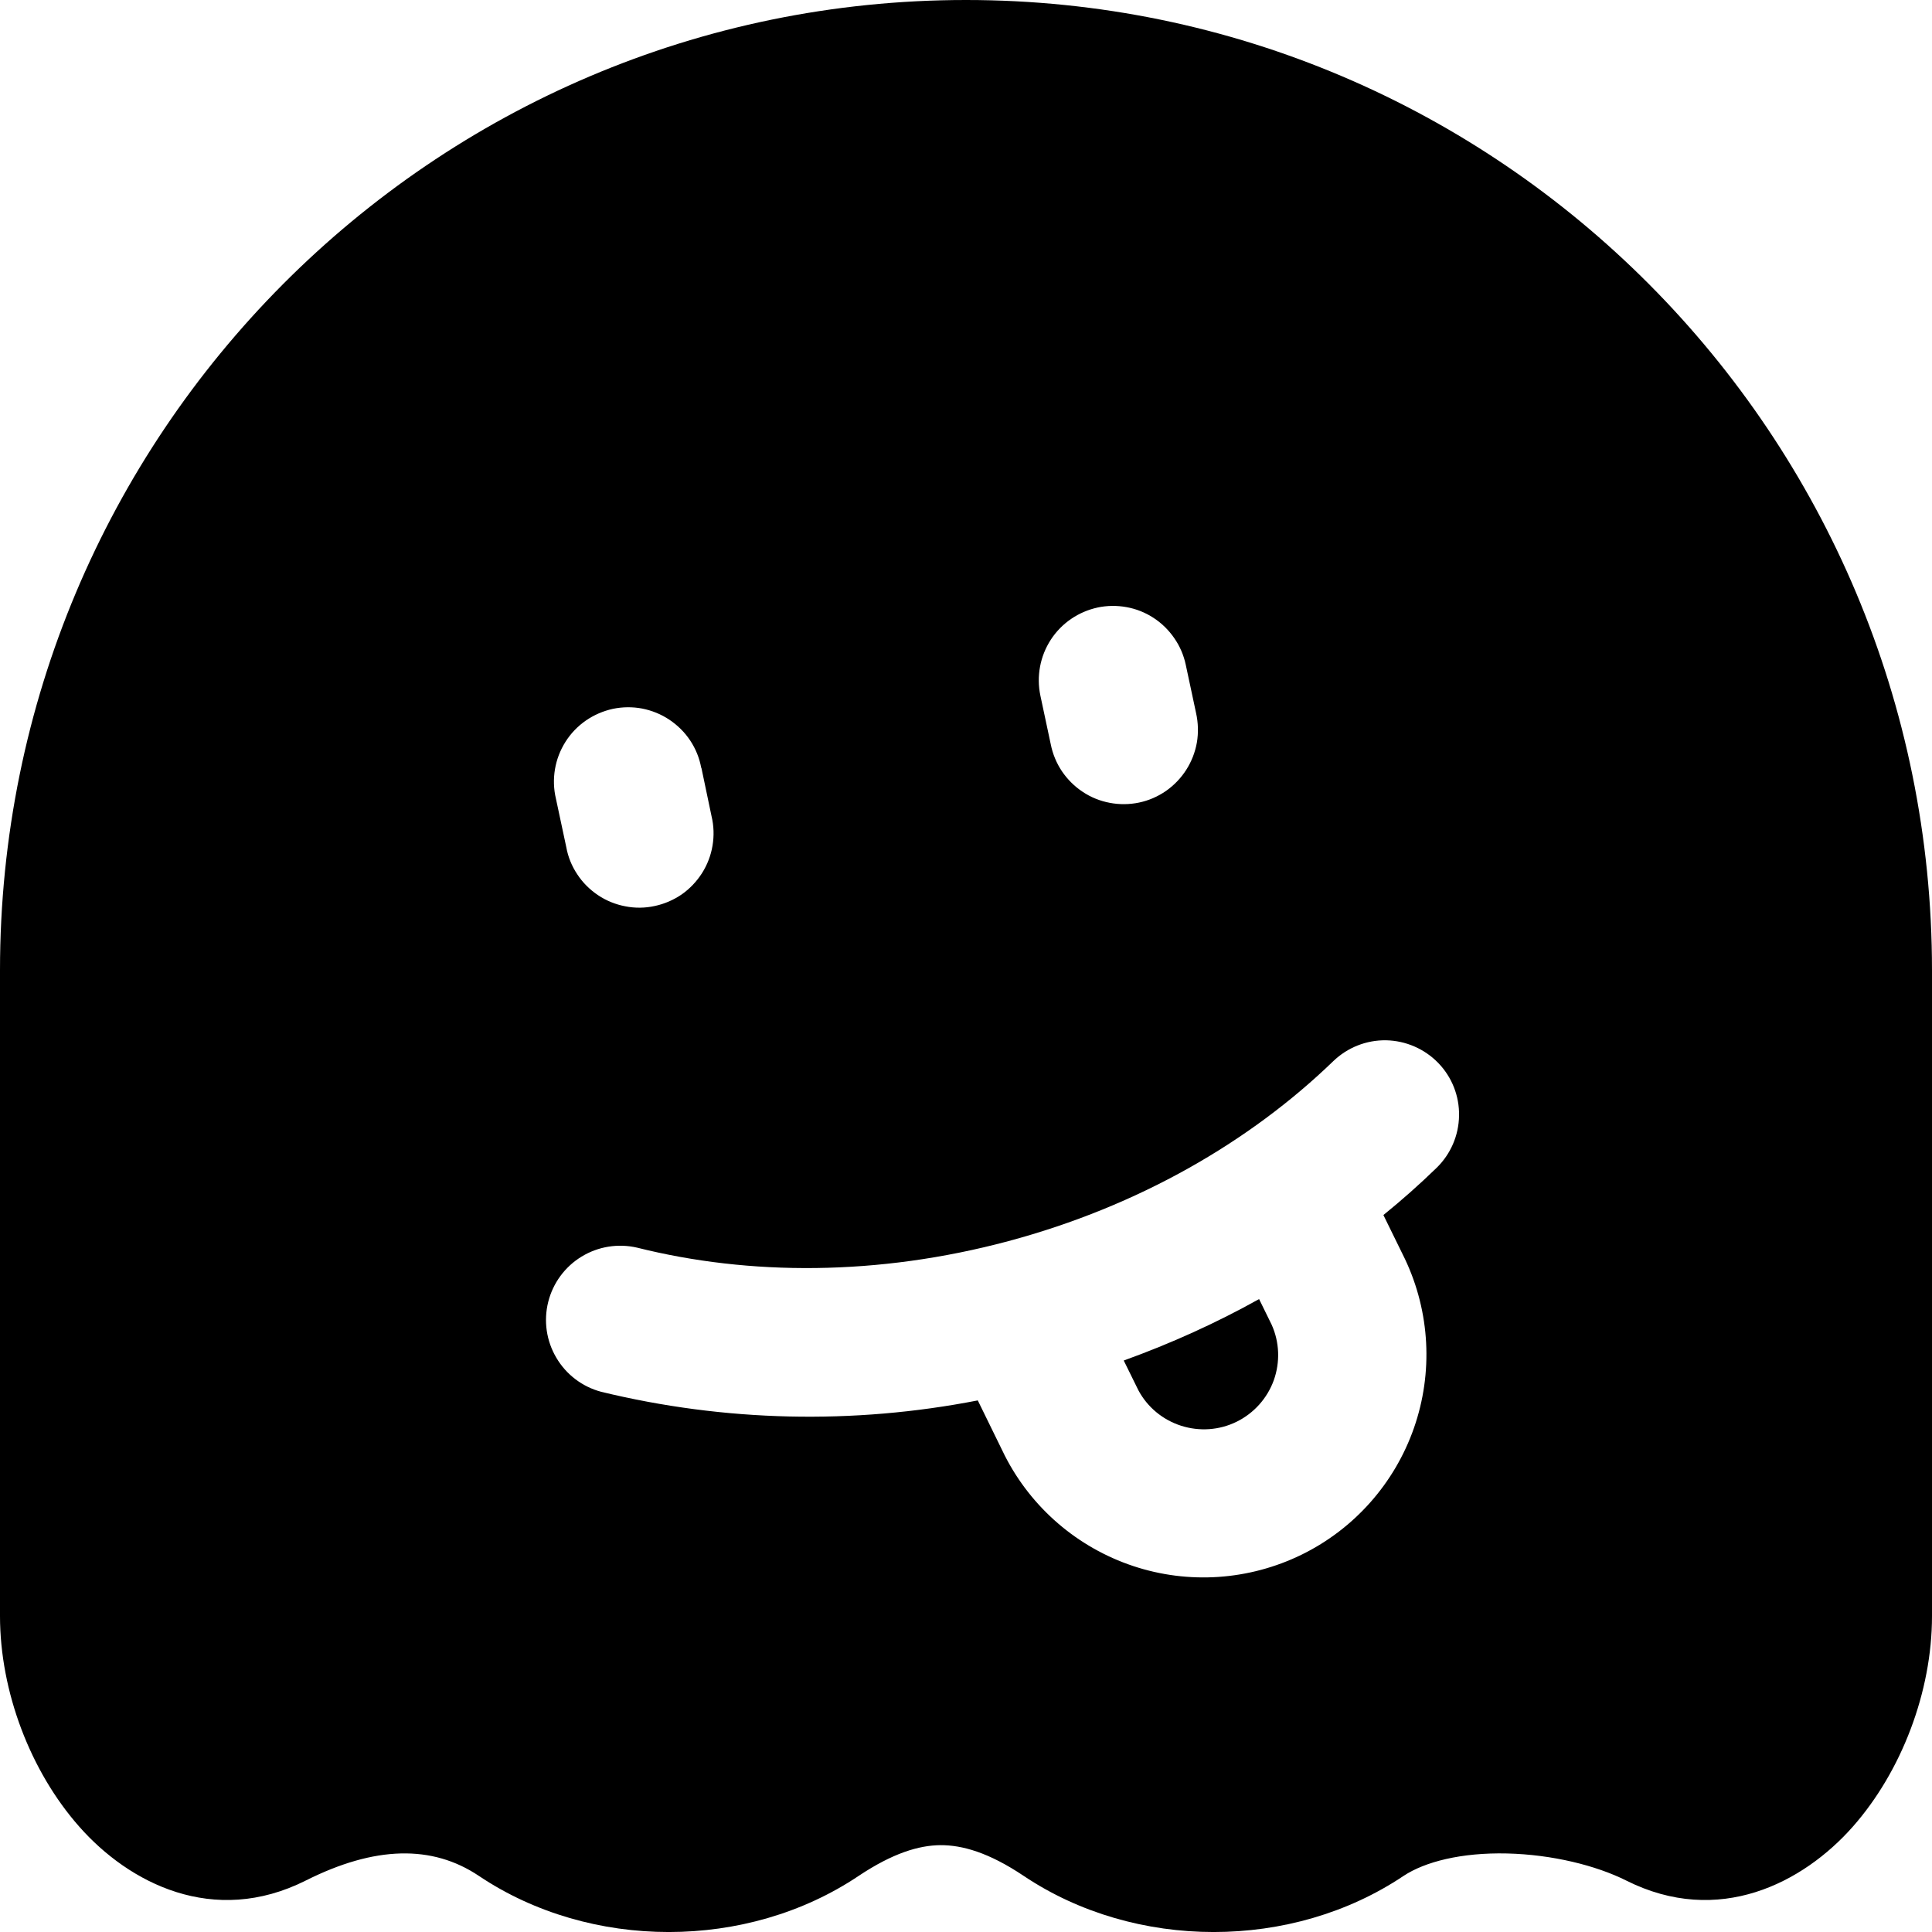
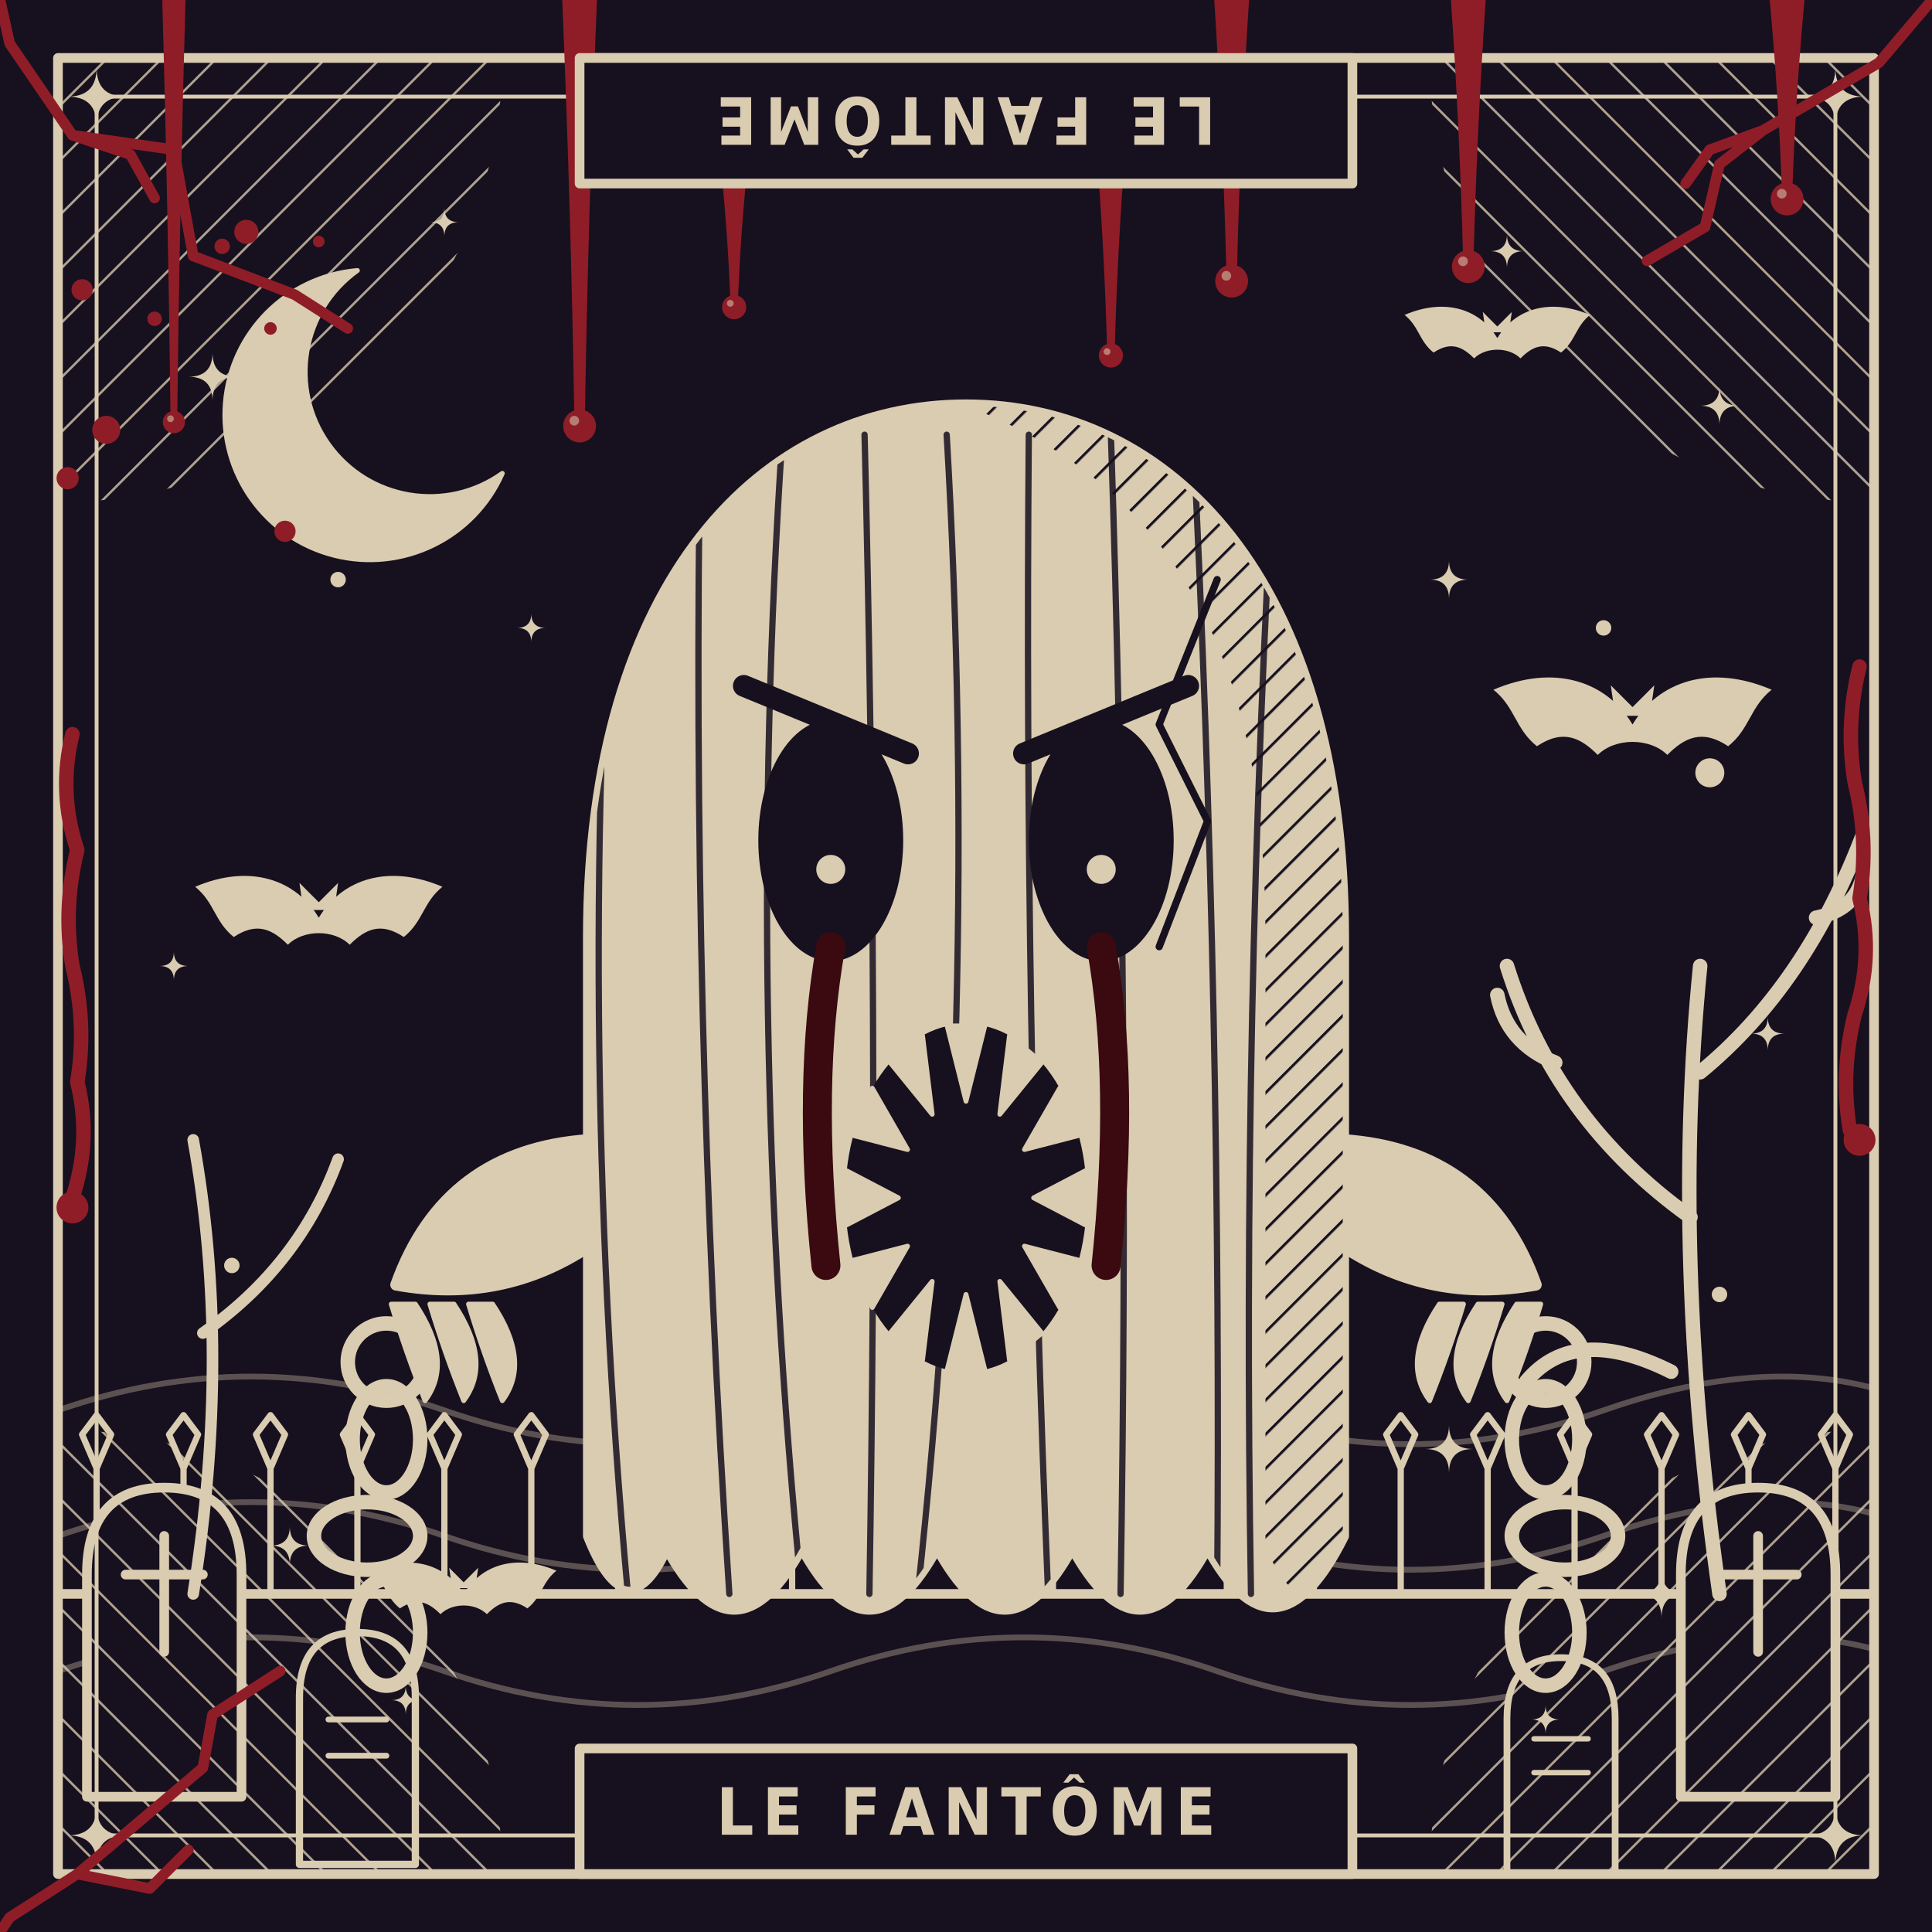
- <svg xmlns="http://www.w3.org/2000/svg" width="20" height="20" viewBox="0 0 20 20" fill="none">
-   <path d="M0 10.045V16.729C0 17.513 0.316 18.339 0.821 18.91C1.334 19.492 2.209 19.948 3.166 19.467C3.88 19.108 4.474 19.095 4.957 19.419C6.112 20.194 7.734 20.194 8.889 19.419C9.243 19.183 9.512 19.103 9.735 19.101C9.959 19.1 10.233 19.175 10.597 19.419C11.753 20.194 13.375 20.194 14.53 19.419C14.749 19.274 15.125 19.176 15.601 19.187C16.067 19.198 16.522 19.311 16.834 19.467C17.791 19.948 18.666 19.492 19.18 18.91C19.684 18.339 20 17.513 20 16.73V10.045C20 4.501 15.526 0 10 0C4.474 0 0 4.501 0 10.045ZM14.888 11.003C15.03 11.149 15.108 11.346 15.104 11.55C15.101 11.754 15.017 11.948 14.871 12.09C14.695 12.261 14.511 12.424 14.321 12.578L14.545 13.035C14.804 13.583 14.837 14.211 14.637 14.783C14.437 15.355 14.02 15.826 13.476 16.093C12.931 16.36 12.304 16.403 11.729 16.211C11.154 16.019 10.677 15.609 10.402 15.069L10.122 14.497C8.831 14.749 7.501 14.718 6.224 14.408C6.028 14.356 5.861 14.229 5.759 14.055C5.656 13.881 5.626 13.674 5.675 13.478C5.724 13.282 5.848 13.113 6.021 13.008C6.193 12.903 6.4 12.87 6.597 12.916C7.756 13.206 9.088 13.21 10.439 12.848C11.79 12.486 12.941 11.817 13.801 10.986C13.948 10.844 14.144 10.766 14.348 10.769C14.552 10.773 14.746 10.857 14.888 11.003ZM11.784 14.391L11.633 14.084C12.126 13.906 12.593 13.694 13.034 13.448L13.164 13.713C13.246 13.895 13.253 14.101 13.186 14.289C13.118 14.476 12.98 14.63 12.801 14.718C12.622 14.806 12.416 14.82 12.226 14.759C12.036 14.698 11.877 14.566 11.784 14.391ZM7.261 7.949L7.366 8.45C7.39 8.55 7.393 8.653 7.376 8.754C7.359 8.856 7.322 8.952 7.267 9.039C7.212 9.125 7.141 9.2 7.057 9.259C6.972 9.317 6.877 9.358 6.777 9.379C6.677 9.401 6.573 9.402 6.473 9.382C6.372 9.363 6.276 9.324 6.191 9.267C6.106 9.21 6.032 9.137 5.976 9.051C5.919 8.966 5.88 8.87 5.862 8.769L5.755 8.268C5.731 8.168 5.728 8.064 5.745 7.963C5.762 7.862 5.799 7.766 5.854 7.679C5.909 7.592 5.98 7.518 6.065 7.459C6.149 7.401 6.244 7.36 6.344 7.338C6.444 7.317 6.548 7.316 6.648 7.335C6.749 7.355 6.845 7.394 6.93 7.451C7.015 7.508 7.089 7.581 7.145 7.666C7.202 7.752 7.241 7.848 7.259 7.949M11.362 6.289C11.461 6.268 11.563 6.267 11.662 6.285C11.762 6.303 11.857 6.341 11.941 6.396C12.026 6.451 12.099 6.523 12.156 6.606C12.214 6.689 12.254 6.783 12.275 6.882L12.382 7.383C12.404 7.483 12.407 7.586 12.39 7.687C12.372 7.787 12.335 7.883 12.28 7.969C12.225 8.055 12.154 8.129 12.07 8.188C11.986 8.246 11.892 8.287 11.792 8.308C11.692 8.329 11.589 8.33 11.489 8.311C11.388 8.292 11.293 8.254 11.208 8.197C11.123 8.141 11.05 8.068 10.993 7.984C10.936 7.899 10.897 7.804 10.877 7.703L10.77 7.201C10.728 7.001 10.767 6.793 10.878 6.622C10.989 6.451 11.164 6.332 11.363 6.289" fill="black" />
+ <svg xmlns="http://www.w3.org/2000/svg" viewBox="0 0 400 400" width="400" height="400" role="img" aria-label="Le Fantôme">
+   <defs>
+     <pattern id="hz-fantome" width="5" height="5" patternUnits="userSpaceOnUse" patternTransform="rotate(45)">
+       <line x1="0" y1="0" x2="0" y2="5" stroke="#d9ccb0" stroke-width="1.1" />
+     </pattern>
+     <pattern id="hs-fantome" width="8" height="8" patternUnits="userSpaceOnUse" patternTransform="rotate(45)">
+       <line x1="0" y1="0" x2="0" y2="8" stroke="#d9ccb0" stroke-width="1" opacity=".75" />
+     </pattern>
+     <pattern id="hb-fantome" width="5" height="5" patternUnits="userSpaceOnUse" patternTransform="rotate(45)">
+       <line x1="0" y1="0" x2="0" y2="5" stroke="#17101f" stroke-width="1.1" />
+     </pattern>
+     <clipPath id="cp-fantome">
+       <rect x="12" y="12" width="376" height="376" />
+     </clipPath>
+   </defs>
+   <rect width="400" height="400" fill="#17101f" />
+   <g clip-path="url(#cp-fantome)">
+     <path d="M12 292 q40 -14 80 0 t80 0 t80 0 t80 0 t68 0" fill="none" stroke="#d9ccb0" stroke-width="1.2" stroke-linecap="round" stroke-linejoin="round" stroke-opacity="0.35" />
+     <path d="M12 318 q40 -14 80 0 t80 0 t80 0 t80 0 t68 0" fill="none" stroke="#d9ccb0" stroke-width="1.2" stroke-linecap="round" stroke-linejoin="round" stroke-opacity="0.35" />
+     <path d="M12 346 q40 -14 80 0 t80 0 t80 0 t80 0 t68 0" fill="none" stroke="#d9ccb0" stroke-width="1.2" stroke-linecap="round" stroke-linejoin="round" stroke-opacity="0.35" />
+     <path d="M12 330 H388" fill="none" stroke="#d9ccb0" stroke-width="2" stroke-linecap="round" stroke-linejoin="round" />
+     <path d="M20 330 V304 l-3 -7 l3 -4 l3 4 l-3 7" fill="none" stroke="#d9ccb0" stroke-width="1.3" stroke-linecap="round" stroke-linejoin="round" />
+     <path d="M38 330 V304 l-3 -7 l3 -4 l3 4 l-3 7" fill="none" stroke="#d9ccb0" stroke-width="1.3" stroke-linecap="round" stroke-linejoin="round" />
+     <path d="M56 330 V304 l-3 -7 l3 -4 l3 4 l-3 7" fill="none" stroke="#d9ccb0" stroke-width="1.3" stroke-linecap="round" stroke-linejoin="round" />
+     <path d="M74 330 V304 l-3 -7 l3 -4 l3 4 l-3 7" fill="none" stroke="#d9ccb0" stroke-width="1.3" stroke-linecap="round" stroke-linejoin="round" />
+     <path d="M92 330 V304 l-3 -7 l3 -4 l3 4 l-3 7" fill="none" stroke="#d9ccb0" stroke-width="1.3" stroke-linecap="round" stroke-linejoin="round" />
+     <path d="M110 330 V304 l-3 -7 l3 -4 l3 4 l-3 7" fill="none" stroke="#d9ccb0" stroke-width="1.3" stroke-linecap="round" stroke-linejoin="round" />
+     <path d="M128 330 V304 l-3 -7 l3 -4 l3 4 l-3 7" fill="none" stroke="#d9ccb0" stroke-width="1.3" stroke-linecap="round" stroke-linejoin="round" />
+     <path d="M146 330 V304 l-3 -7 l3 -4 l3 4 l-3 7" fill="none" stroke="#d9ccb0" stroke-width="1.3" stroke-linecap="round" stroke-linejoin="round" />
+     <path d="M164 330 V304 l-3 -7 l3 -4 l3 4 l-3 7" fill="none" stroke="#d9ccb0" stroke-width="1.3" stroke-linecap="round" stroke-linejoin="round" />
+     <path d="M182 330 V304 l-3 -7 l3 -4 l3 4 l-3 7" fill="none" stroke="#d9ccb0" stroke-width="1.3" stroke-linecap="round" stroke-linejoin="round" />
+     <path d="M200 330 V304 l-3 -7 l3 -4 l3 4 l-3 7" fill="none" stroke="#d9ccb0" stroke-width="1.3" stroke-linecap="round" stroke-linejoin="round" />
+     <path d="M218 330 V304 l-3 -7 l3 -4 l3 4 l-3 7" fill="none" stroke="#d9ccb0" stroke-width="1.3" stroke-linecap="round" stroke-linejoin="round" />
+     <path d="M236 330 V304 l-3 -7 l3 -4 l3 4 l-3 7" fill="none" stroke="#d9ccb0" stroke-width="1.3" stroke-linecap="round" stroke-linejoin="round" />
+     <path d="M254 330 V304 l-3 -7 l3 -4 l3 4 l-3 7" fill="none" stroke="#d9ccb0" stroke-width="1.3" stroke-linecap="round" stroke-linejoin="round" />
+     <path d="M272 330 V304 l-3 -7 l3 -4 l3 4 l-3 7" fill="none" stroke="#d9ccb0" stroke-width="1.3" stroke-linecap="round" stroke-linejoin="round" />
+     <path d="M290 330 V304 l-3 -7 l3 -4 l3 4 l-3 7" fill="none" stroke="#d9ccb0" stroke-width="1.3" stroke-linecap="round" stroke-linejoin="round" />
+     <path d="M308 330 V304 l-3 -7 l3 -4 l3 4 l-3 7" fill="none" stroke="#d9ccb0" stroke-width="1.3" stroke-linecap="round" stroke-linejoin="round" />
+     <path d="M326 330 V304 l-3 -7 l3 -4 l3 4 l-3 7" fill="none" stroke="#d9ccb0" stroke-width="1.3" stroke-linecap="round" stroke-linejoin="round" />
+     <path d="M344 330 V304 l-3 -7 l3 -4 l3 4 l-3 7" fill="none" stroke="#d9ccb0" stroke-width="1.3" stroke-linecap="round" stroke-linejoin="round" />
+     <path d="M362 330 V304 l-3 -7 l3 -4 l3 4 l-3 7" fill="none" stroke="#d9ccb0" stroke-width="1.3" stroke-linecap="round" stroke-linejoin="round" />
+     <path d="M380 330 V304 l-3 -7 l3 -4 l3 4 l-3 7" fill="none" stroke="#d9ccb0" stroke-width="1.3" stroke-linecap="round" stroke-linejoin="round" />
+     <g transform="translate(18 372) rotate(0) scale(1)">
+       <path d="M0 0 V-46 Q0 -64 16 -64 Q32 -64 32 -46 V0Z" fill="#17101f" stroke="#d9ccb0" stroke-width="2" stroke-linecap="round" stroke-linejoin="round" />
+       <path d="M16 -54 V-30 M8 -46 H24" fill="none" stroke="#d9ccb0" stroke-width="2" stroke-linecap="round" stroke-linejoin="round" />
+     </g>
+     <g transform="translate(62 386) rotate(0) scale(0.75)">
+       <path d="M0 0 V-46 Q0 -64 16 -64 Q32 -64 32 -46 V0Z" fill="#17101f" stroke="#d9ccb0" stroke-width="2" stroke-linecap="round" stroke-linejoin="round" />
+       <path d="M8 -40 H24 M8 -30 H24" fill="none" stroke="#d9ccb0" stroke-width="1.6" stroke-linecap="round" stroke-linejoin="round" />
+     </g>
+     <g transform="translate(348 372) rotate(0) scale(1)">
+       <path d="M0 0 V-46 Q0 -64 16 -64 Q32 -64 32 -46 V0Z" fill="#17101f" stroke="#d9ccb0" stroke-width="2" stroke-linecap="round" stroke-linejoin="round" />
+       <path d="M16 -54 V-30 M8 -46 H24" fill="none" stroke="#d9ccb0" stroke-width="2" stroke-linecap="round" stroke-linejoin="round" />
+     </g>
+     <g transform="translate(312 388) rotate(0) scale(0.7)">
+       <path d="M0 0 V-46 Q0 -64 16 -64 Q32 -64 32 -46 V0Z" fill="#17101f" stroke="#d9ccb0" stroke-width="2" stroke-linecap="round" stroke-linejoin="round" />
+       <path d="M8 -40 H24 M8 -30 H24" fill="none" stroke="#d9ccb0" stroke-width="1.6" stroke-linecap="round" stroke-linejoin="round" />
+     </g>
+     <path d="M356 330 Q346 260 352 200 M350 252 Q322 232 312 200 M352 222 Q374 204 386 172 M346 284 Q326 274 316 286 M322 220 q-10 -4 -12 -14 M376 190 q10 -2 10 -12" fill="none" stroke="#d9ccb0" stroke-width="3" stroke-linecap="round" stroke-linejoin="round" />
+     <path d="M40 330 Q48 280 40 236 M42 276 Q62 262 70 240" fill="none" stroke="#d9ccb0" stroke-width="2.4" stroke-linecap="round" stroke-linejoin="round" />
+     <circle cx="354" cy="160" r="3" fill="#d9ccb0" stroke="none" stroke-width="0" />
+     <path d="M44 73 Q44 78 49 78 Q44 78 44 83 Q44 78 39 78 Q44 78 44 73Z" fill="#d9ccb0" />
+     <path d="M356 80 Q356 84 360 84 Q356 84 356 88 Q356 84 352 84 Q356 84 356 80Z" fill="#d9ccb0" />
+     <path d="M60 316 Q60 320 64 320 Q60 320 60 324 Q60 320 56 320 Q60 320 60 316Z" fill="#d9ccb0" />
+     <path d="M344 325 Q344 330 349 330 Q344 330 344 335 Q344 330 339 330 Q344 330 344 325Z" fill="#d9ccb0" />
+     <path d="M92 43 Q92 46 95 46 Q92 46 92 49 Q92 46 89 46 Q92 46 92 43Z" fill="#d9ccb0" />
+     <path d="M312 48.5 Q312 52 315.5 52 Q312 52 312 55.5 Q312 52 308.5 52 Q312 52 312 48.5Z" fill="#d9ccb0" />
+     <path d="M36 197 Q36 200 39 200 Q36 200 36 203 Q36 200 33 200 Q36 200 36 197Z" fill="#d9ccb0" />
+     <path d="M366 210.5 Q366 214 369.5 214 Q366 214 366 217.5 Q366 214 362.5 214 Q366 214 366 210.5Z" fill="#d9ccb0" />
+     <path d="M84 349 Q84 352 87 352 Q84 352 84 355 Q84 352 81 352 Q84 352 84 349Z" fill="#d9ccb0" />
+     <path d="M320 353 Q320 356 323 356 Q320 356 320 359 Q320 356 317 356 Q320 356 320 353Z" fill="#d9ccb0" />
+     <path d="M300 116 Q300 120 304 120 Q300 120 300 124 Q300 120 296 120 Q300 120 300 116Z" fill="#d9ccb0" />
+     <path d="M110 127 Q110 130 113 130 Q110 130 110 133 Q110 130 107 130 Q110 130 110 127Z" fill="#d9ccb0" />
+     <circle cx="70" cy="120" r="1.6" fill="#d9ccb0" stroke="none" stroke-width="0" />
+     <circle cx="332" cy="130" r="1.6" fill="#d9ccb0" stroke="none" stroke-width="0" />
+     <circle cx="48" cy="262" r="1.6" fill="#d9ccb0" stroke="none" stroke-width="0" />
+     <circle cx="356" cy="268" r="1.6" fill="#d9ccb0" stroke="none" stroke-width="0" />
+     <path d="M74 56 A30 30 0 1 0 104 98 A23 23 0 1 1 74 56Z" fill="#d9ccb0" stroke="#d9ccb0" stroke-width="1" stroke-linecap="round" stroke-linejoin="round" />
+     <path d="M122 236 Q92 238 82 266 Q104 270 122 258Z" fill="#d9ccb0" stroke="#d9ccb0" stroke-width="2.4" stroke-linecap="round" stroke-linejoin="round" />
+     <g transform="matrix(-1 0 0 1 400 0)">
+       <path d="M122 236 Q92 238 82 266 Q104 270 122 258Z" fill="#d9ccb0" stroke="#d9ccb0" stroke-width="2.4" stroke-linecap="round" stroke-linejoin="round" />
+     </g>
+     <path d="M122 318 V194 C122 120 158 84 200 84 C242 84 278 120 278 194 V318 Q264 346 250 320 Q236 346 222 320 Q208 346 194 320 Q180 346 166 320 Q152 346 138 320 Q130 338 122 318Z" fill="#d9ccb0" stroke="#d9ccb0" stroke-width="2.6" stroke-linecap="round" stroke-linejoin="round" />
+     <clipPath id="tc5-fantome">
+       <path d="M122 318 V194 C122 120 158 84 200 84 C242 84 278 120 278 194 V318 Q264 346 250 320 Q236 346 222 320 Q208 346 194 320 Q180 346 166 320 Q152 346 138 320 Q130 338 122 318Z" />
+     </clipPath>
+     <g clip-path="url(#tc5-fantome)">
+       <path d="M128 90 Q119 210 130 330 M145 90 Q143 210 151 330 M162 90 Q154 210 166 330 M179 90 Q182 210 180 330 M196 90 Q203 210 190 330 M213 90 Q212 210 217 330 M230 90 Q234 210 232 330 M247 90 Q253 210 252 330 M264 90 Q257 210 259 330 " fill="none" stroke="#17101f" stroke-width="1.3" stroke-linecap="round" stroke-linejoin="round" stroke-opacity="0.85" />
+     </g>
+     <path d="M278 194 C278 120 242 84 200 84 C252 104 262 150 262 194 V320 Q270 340 278 318Z" fill="url(#hb-fantome)" stroke="none" stroke-width="0" stroke-linecap="round" stroke-linejoin="round" />
+     <ellipse cx="172" cy="174" rx="15" ry="25" fill="#17101f" stroke="none" stroke-width="0" />
+     <ellipse cx="228" cy="174" rx="15" ry="25" fill="#17101f" stroke="none" stroke-width="0" />
+     <path d="M154 142 L188 156" fill="none" stroke="#17101f" stroke-width="4.5" stroke-linecap="round" stroke-linejoin="round" />
+     <path d="M246 142 L212 156" fill="none" stroke="#17101f" stroke-width="4.5" stroke-linecap="round" stroke-linejoin="round" />
+     <ellipse cx="200" cy="236" rx="13" ry="18" fill="#17101f" stroke="none" stroke-width="0" />
+     <circle cx="172" cy="180" r="3" fill="#d9ccb0" stroke="none" stroke-width="0" />
+     <circle cx="228" cy="180" r="3" fill="#d9ccb0" stroke="none" stroke-width="0" />
+     <circle cx="80" cy="282" r="8" fill="none" stroke="#d9ccb0" stroke-width="3" />
+     <ellipse cx="80" cy="298" rx="7" ry="11" fill="none" stroke="#d9ccb0" stroke-width="3" />
+     <ellipse cx="76" cy="318" rx="7" ry="11" fill="none" stroke="#d9ccb0" stroke-width="3" transform="rotate(90 76 318)" />
+     <ellipse cx="80" cy="338" rx="7" ry="11" fill="none" stroke="#d9ccb0" stroke-width="3" />
+     <circle cx="320" cy="282" r="8" fill="none" stroke="#d9ccb0" stroke-width="3" />
+     <ellipse cx="320" cy="298" rx="7" ry="11" fill="none" stroke="#d9ccb0" stroke-width="3" />
+     <ellipse cx="324" cy="318" rx="7" ry="11" fill="none" stroke="#d9ccb0" stroke-width="3" transform="rotate(90 324 318)" />
+     <ellipse cx="320" cy="338" rx="7" ry="11" fill="none" stroke="#d9ccb0" stroke-width="3" />
+     <path d="M300 295 Q300 300 305 300 Q300 300 300 305 Q300 300 295 300 Q300 300 300 295Z" fill="#d9ccb0" />
+     <path d="M100 326 Q100 330 104 330 Q100 330 100 334 Q100 330 96 330 Q100 330 100 326Z" fill="#d9ccb0" />
+     <ellipse cx="200" cy="238" rx="15" ry="22" fill="#d9ccb0" stroke="none" stroke-width="0" />
+     <ellipse cx="200" cy="248" rx="25" ry="36" fill="#17101f" stroke="none" stroke-width="0" />
+     <path d="M224.7 242.4 L224.7 253.6 L214.0 248.0Z" fill="#d9ccb0" stroke="#d9ccb0" stroke-width="1" stroke-linecap="round" stroke-linejoin="round" />
+     <path d="M223.3 260.9 L219.4 270.7 L212.1 258.0Z" fill="#d9ccb0" stroke="#d9ccb0" stroke-width="1" stroke-linecap="round" stroke-linejoin="round" />
+     <path d="M215.7 276.0 L209.0 281.6 L207.0 265.3Z" fill="#d9ccb0" stroke="#d9ccb0" stroke-width="1" stroke-linecap="round" stroke-linejoin="round" />
+     <path d="M203.9 283.6 L196.1 283.6 L200.0 268.0Z" fill="#d9ccb0" stroke="#d9ccb0" stroke-width="1" stroke-linecap="round" stroke-linejoin="round" />
+     <path d="M191.0 281.6 L184.3 276.0 L193.0 265.3Z" fill="#d9ccb0" stroke="#d9ccb0" stroke-width="1" stroke-linecap="round" stroke-linejoin="round" />
+     <path d="M180.6 270.7 L176.7 260.9 L187.9 258.0Z" fill="#d9ccb0" stroke="#d9ccb0" stroke-width="1" stroke-linecap="round" stroke-linejoin="round" />
+     <path d="M175.3 253.6 L175.3 242.4 L186.0 248.0Z" fill="#d9ccb0" stroke="#d9ccb0" stroke-width="1" stroke-linecap="round" stroke-linejoin="round" />
+     <path d="M176.7 235.1 L180.6 225.3 L187.9 238.0Z" fill="#d9ccb0" stroke="#d9ccb0" stroke-width="1" stroke-linecap="round" stroke-linejoin="round" />
+     <path d="M184.3 220.0 L191.0 214.4 L193.0 230.7Z" fill="#d9ccb0" stroke="#d9ccb0" stroke-width="1" stroke-linecap="round" stroke-linejoin="round" />
+     <path d="M196.1 212.4 L203.9 212.4 L200.0 228.0Z" fill="#d9ccb0" stroke="#d9ccb0" stroke-width="1" stroke-linecap="round" stroke-linejoin="round" />
+     <path d="M209.0 214.4 L215.7 220.0 L207.0 230.7Z" fill="#d9ccb0" stroke="#d9ccb0" stroke-width="1" stroke-linecap="round" stroke-linejoin="round" />
+     <path d="M219.4 225.3 L223.3 235.1 L212.1 238.0Z" fill="#d9ccb0" stroke="#d9ccb0" stroke-width="1" stroke-linecap="round" stroke-linejoin="round" />
+     <path d="M172 196 Q167 224 171 262" fill="none" stroke="#3a0a10" stroke-width="6" stroke-linecap="round" stroke-linejoin="round" />
+     <path d="M228 196 Q233 224 229 262" fill="none" stroke="#3a0a10" stroke-width="6" stroke-linecap="round" stroke-linejoin="round" />
+     <path d="M86 270 Q94 282.0 88 290 Q84 280.0 81 270Z" fill="#d9ccb0" stroke="#d9ccb0" stroke-width="1" stroke-linecap="round" stroke-linejoin="round" />
+     <path d="M94 270 Q102 282.0 96 290 Q92 280.0 89 270Z" fill="#d9ccb0" stroke="#d9ccb0" stroke-width="1" stroke-linecap="round" stroke-linejoin="round" />
+     <path d="M102 270 Q110 282.0 104 290 Q100 280.0 97 270Z" fill="#d9ccb0" stroke="#d9ccb0" stroke-width="1" stroke-linecap="round" stroke-linejoin="round" />
+     <g transform="matrix(-1 0 0 1 400 0)">
+       <path d="M86 270 Q94 282.0 88 290 Q84 280.0 81 270Z" fill="#d9ccb0" stroke="#d9ccb0" stroke-width="1" stroke-linecap="round" stroke-linejoin="round" />
+       <path d="M94 270 Q102 282.0 96 290 Q92 280.0 89 270Z" fill="#d9ccb0" stroke="#d9ccb0" stroke-width="1" stroke-linecap="round" stroke-linejoin="round" />
+       <path d="M102 270 Q110 282.0 104 290 Q100 280.0 97 270Z" fill="#d9ccb0" stroke="#d9ccb0" stroke-width="1" stroke-linecap="round" stroke-linejoin="round" />
+     </g>
+     <g transform="translate(66 190) rotate(0) scale(0.8)">
+       <path d="M0 0 C-6 -10 -18 -14 -32 -8 C-27 -4 -27 1 -22 5 C-16 1 -12 3 -8 7 C-4 3 4 3 8 7 C12 3 16 1 22 5 C27 1 27 -4 32 -8 C18 -14 6 -10 0 0Z" fill="#d9ccb0" />
+       <path d="M-4 -2 L-5 -9 L0 -4 L5 -9 L4 -2Z" fill="#d9ccb0" />
+     </g>
+     <g transform="translate(338 150) rotate(0) scale(0.9)">
+       <path d="M0 0 C-6 -10 -18 -14 -32 -8 C-27 -4 -27 1 -22 5 C-16 1 -12 3 -8 7 C-4 3 4 3 8 7 C12 3 16 1 22 5 C27 1 27 -4 32 -8 C18 -14 6 -10 0 0Z" fill="#d9ccb0" />
+       <path d="M-4 -2 L-5 -9 L0 -4 L5 -9 L4 -2Z" fill="#d9ccb0" />
+     </g>
+     <g transform="translate(310 70) rotate(0) scale(0.6)">
+       <path d="M0 0 C-6 -10 -18 -14 -32 -8 C-27 -4 -27 1 -22 5 C-16 1 -12 3 -8 7 C-4 3 4 3 8 7 C12 3 16 1 22 5 C27 1 27 -4 32 -8 C18 -14 6 -10 0 0Z" fill="#d9ccb0" />
+       <path d="M-4 -2 L-5 -9 L0 -4 L5 -9 L4 -2Z" fill="#d9ccb0" />
+     </g>
+     <g transform="translate(96 330) rotate(0) scale(0.6)">
+       <path d="M0 0 C-6 -10 -18 -14 -32 -8 C-27 -4 -27 1 -22 5 C-16 1 -12 3 -8 7 C-4 3 4 3 8 7 C12 3 16 1 22 5 C27 1 27 -4 32 -8 C18 -14 6 -10 0 0Z" fill="#d9ccb0" />
+       <path d="M-4 -2 L-5 -9 L0 -4 L5 -9 L4 -2Z" fill="#d9ccb0" />
+     </g>
+     <path d="M252 120 L240 150 L250 170 L240 196" fill="none" stroke="#17101f" stroke-width="1.5" stroke-linecap="round" stroke-linejoin="round" />
+     <path d="M12 12 H104 A92 92 0 0 1 12 104Z" fill="url(#hs-fantome)" />
+     <g transform="matrix(-1 0 0 1 400 0)">
+       <path d="M12 12 H104 A92 92 0 0 1 12 104Z" fill="url(#hs-fantome)" />
+     </g>
+     <g transform="matrix(1 0 0 -1 0 400)">
+       <path d="M12 12 H104 A92 92 0 0 1 12 104Z" fill="url(#hs-fantome)" />
+     </g>
+     <g transform="matrix(-1 0 0 -1 400 400)">
+       <path d="M12 12 H104 A92 92 0 0 1 12 104Z" fill="url(#hs-fantome)" />
+     </g>
+   </g>
+   <path d="M20 20 H380 V380 H20Z" fill="none" stroke="#d9ccb0" stroke-width="0.8" stroke-linecap="round" stroke-linejoin="round" />
+   <path d="M12 12 H388 V388 H12Z" fill="none" stroke="#d9ccb0" stroke-width="2" stroke-linecap="round" stroke-linejoin="round" />
+   <path d="M20 14 Q20 20 26 20 Q20 20 20 26 Q20 20 14 20 Q20 20 20 14Z" fill="#d9ccb0" />
+   <path d="M380 14 Q380 20 386 20 Q380 20 380 26 Q380 20 374 20 Q380 20 380 14Z" fill="#d9ccb0" />
+   <path d="M20 374 Q20 380 26 380 Q20 380 20 386 Q20 380 14 380 Q20 380 20 374Z" fill="#d9ccb0" />
+   <path d="M380 374 Q380 380 386 380 Q380 380 380 386 Q380 380 374 380 Q380 380 380 374Z" fill="#d9ccb0" />
+   <path d="M300.4 0 Q302.2 26.5 302.9 53 L305.1 53 Q305.8 26.5 307.6 0Z" fill="#8f1d27" stroke="none" stroke-width="0" stroke-linecap="round" stroke-linejoin="round" />
+   <circle cx="304" cy="55.2" r="3.4" fill="#8f1d27" stroke="none" stroke-width="0" />
+   <circle cx="302.9" cy="54.1" r="1.0" fill="#d9ccb0" stroke="none" stroke-width="0" opacity=".55" />
+   <path d="M366.4 0 Q368.2 19.5 368.9 39 L371.1 39 Q371.8 19.5 373.6 0Z" fill="#8f1d27" stroke="none" stroke-width="0" stroke-linecap="round" stroke-linejoin="round" />
+   <circle cx="370" cy="41.2" r="3.4" fill="#8f1d27" stroke="none" stroke-width="0" />
+   <circle cx="368.9" cy="40.1" r="1.0" fill="#d9ccb0" stroke="none" stroke-width="0" opacity=".55" />
+   <path d="M33.6 0 Q34.8 43.0 35.3 86 L36.7 86 Q37.2 43.0 38.4 0Z" fill="#8f1d27" stroke="none" stroke-width="0" stroke-linecap="round" stroke-linejoin="round" />
+   <circle cx="36" cy="87.4" r="2.3" fill="#8f1d27" stroke="none" stroke-width="0" />
+   <circle cx="35.3" cy="86.7" r="0.7" fill="#d9ccb0" stroke="none" stroke-width="0" opacity=".55" />
+   <path d="M251.4 0 Q253.2 28.0 253.9 56 L256.1 56 Q256.8 28.0 258.6 0Z" fill="#8f1d27" stroke="none" stroke-width="0" stroke-linecap="round" stroke-linejoin="round" />
+   <circle cx="255" cy="58.2" r="3.4" fill="#8f1d27" stroke="none" stroke-width="0" />
+   <circle cx="253.9" cy="57.1" r="1.0" fill="#d9ccb0" stroke="none" stroke-width="0" opacity=".55" />
+   <path d="M116.4 0 Q118.2 43.0 118.9 86 L121.1 86 Q121.8 43.0 123.6 0Z" fill="#8f1d27" stroke="none" stroke-width="0" stroke-linecap="round" stroke-linejoin="round" />
+   <circle cx="120" cy="88.2" r="3.4" fill="#8f1d27" stroke="none" stroke-width="0" />
+   <circle cx="118.9" cy="87.1" r="1.0" fill="#d9ccb0" stroke="none" stroke-width="0" opacity=".55" />
+   <path d="M149.4 36 Q150.7 49.0 151.2 62 L152.8 62 Q153.3 49.0 154.6 36Z" fill="#8f1d27" stroke="none" stroke-width="0" stroke-linecap="round" stroke-linejoin="round" />
+   <circle cx="152" cy="63.6" r="2.5" fill="#8f1d27" stroke="none" stroke-width="0" />
+   <circle cx="151.2" cy="62.8" r="0.7" fill="#d9ccb0" stroke="none" stroke-width="0" opacity=".55" />
+   <path d="M227.4 36 Q228.7 54.0 229.2 72 L230.8 72 Q231.3 54.0 232.6 36Z" fill="#8f1d27" stroke="none" stroke-width="0" stroke-linecap="round" stroke-linejoin="round" />
+   <circle cx="230" cy="73.6" r="2.5" fill="#8f1d27" stroke="none" stroke-width="0" />
+   <circle cx="229.2" cy="72.8" r="0.7" fill="#d9ccb0" stroke="none" stroke-width="0" opacity=".55" />
+   <path d="M15 152 q-3 12 1 24 q-3 12 -1 24 q3 12 1 24 q3 12 -1 24" fill="none" stroke="#8f1d27" stroke-width="3" stroke-linecap="round" stroke-linejoin="round" />
+   <circle cx="15" cy="250" r="3.3" fill="#8f1d27" stroke="none" stroke-width="0" />
+   <path d="M385 138 q-3 12 -1 24 q3 12 1 24 q3 12 -1 24 q-3 12 -1 24" fill="none" stroke="#8f1d27" stroke-width="3" stroke-linecap="round" stroke-linejoin="round" />
+   <circle cx="385" cy="236" r="3.3" fill="#8f1d27" stroke="none" stroke-width="0" />
+   <path d="M0 400 L2 397 L16 388 L29 377 L42 366 L44 355 L58 346 M16 388 l15 3 l8 -8" fill="none" stroke="#8f1d27" stroke-width="2.2" stroke-linecap="round" stroke-linejoin="round" />
+   <path d="M400 0 L389 13 L365 27 L356 34 L353 47 L341 54 M365 27 l-11 4 l-5 7" fill="none" stroke="#8f1d27" stroke-width="2.2" stroke-linecap="round" stroke-linejoin="round" />
+   <path d="M0 0 L2 9 L15 28 L36 31 L40 53 L61 61 L72 68 M15 28 l12 4 l5 9" fill="none" stroke="#8f1d27" stroke-width="2.2" stroke-linecap="round" stroke-linejoin="round" />
+   <circle cx="14" cy="99" r="2.3" fill="#8f1d27" stroke="none" stroke-width="0" />
+   <circle cx="46" cy="51" r="1.6" fill="#8f1d27" stroke="none" stroke-width="0" />
+   <circle cx="56" cy="68" r="1.3" fill="#8f1d27" stroke="none" stroke-width="0" />
+   <circle cx="32" cy="66" r="1.5" fill="#8f1d27" stroke="none" stroke-width="0" />
+   <circle cx="22" cy="89" r="2.9" fill="#8f1d27" stroke="none" stroke-width="0" />
+   <circle cx="66" cy="50" r="1.2" fill="#8f1d27" stroke="none" stroke-width="0" />
+   <circle cx="59" cy="110" r="2.2" fill="#8f1d27" stroke="none" stroke-width="0" />
+   <circle cx="17" cy="60" r="2.2" fill="#8f1d27" stroke="none" stroke-width="0" />
+   <circle cx="51" cy="48" r="2.5" fill="#8f1d27" stroke="none" stroke-width="0" />
+   <path d="M120 12 H280 V38 H120Z" fill="#17101f" stroke="#d9ccb0" stroke-width="2" stroke-linecap="round" stroke-linejoin="round" />
+   <g transform="rotate(180 200 25)">
+     <path d="M149.452 20.018H151.739V27.942H155.747V29.86H149.452Z M158.991 20.018H165.154V21.937H161.278V23.769H164.924V25.687H161.278V27.942H165.286V29.86H158.991Z  M175.115 20.018H181.279V21.937H177.403V23.769H181.048V25.687H177.403V29.86H175.115Z M190.593 28.067H187.021L186.454 29.86H184.16L187.442 20.018H190.165L193.448 29.86H191.147ZM187.587 26.241H190.013L188.807 22.326Z M196.414 20.018H198.965L202.189 26.768V20.018H204.351V29.86H201.8L198.583 23.11V29.86H196.414Z M207.324 20.018H215.485V21.937H212.551V29.86H210.264V21.937H207.324Z M222.512 21.68Q221.471 21.68 220.894 22.537Q220.317 23.393 220.317 24.949Q220.317 26.498 220.894 27.355Q221.471 28.212 222.512 28.212Q223.56 28.212 224.137 27.355Q224.714 26.498 224.714 24.949Q224.714 23.393 224.137 22.537Q223.56 21.68 222.512 21.68ZM222.512 19.84Q224.648 19.84 225.857 21.198Q227.067 22.556 227.067 24.949Q227.067 27.335 225.857 28.693Q224.648 30.051 222.512 30.051Q220.383 30.051 219.17 28.693Q217.957 27.335 217.957 24.949Q217.957 22.556 219.17 21.198Q220.383 19.84 222.512 19.84ZM221.457 17.342H223.283L224.602 19.082H223.547L222.367 18.021L221.187 19.082H220.132Z M230.587 20.018H233.494L235.512 25.285L237.542 20.018H240.442V29.86H238.28V22.662L236.243 27.968H234.793L232.756 22.662V29.86H230.587Z M244.477 20.018H250.64V21.937H246.764V23.769H250.409V25.687H246.764V27.942H250.772V29.86H244.477Z" fill="#d9ccb0" />
+   </g>
+   <path d="M120 362 H280 V388 H120Z" fill="#17101f" stroke="#d9ccb0" stroke-width="2" stroke-linecap="round" stroke-linejoin="round" />
+   <path d="M149.452 370.018H151.739V377.942H155.747V379.86H149.452Z M158.991 370.018H165.154V371.937H161.278V373.769H164.924V375.687H161.278V377.942H165.286V379.86H158.991Z  M175.115 370.018H181.279V371.937H177.403V373.769H181.048V375.687H177.403V379.86H175.115Z M190.593 378.067H187.021L186.454 379.86H184.16L187.442 370.018H190.165L193.448 379.86H191.147ZM187.587 376.241H190.013L188.807 372.326Z M196.414 370.018H198.965L202.189 376.768V370.018H204.351V379.86H201.8L198.583 373.11V379.86H196.414Z M207.324 370.018H215.485V371.937H212.551V379.86H210.264V371.937H207.324Z M222.512 371.68Q221.471 371.68 220.894 372.537Q220.317 373.393 220.317 374.949Q220.317 376.498 220.894 377.355Q221.471 378.212 222.512 378.212Q223.56 378.212 224.137 377.355Q224.714 376.498 224.714 374.949Q224.714 373.393 224.137 372.537Q223.56 371.68 222.512 371.68ZM222.512 369.84Q224.648 369.84 225.857 371.198Q227.067 372.556 227.067 374.949Q227.067 377.335 225.857 378.693Q224.648 380.051 222.512 380.051Q220.383 380.051 219.17 378.693Q217.957 377.335 217.957 374.949Q217.957 372.556 219.17 371.198Q220.383 369.84 222.512 369.84ZM221.457 367.342H223.283L224.602 369.082H223.547L222.367 368.021L221.187 369.082H220.132Z M230.587 370.018H233.494L235.512 375.285L237.542 370.018H240.442V379.86H238.28V372.662L236.243 377.968H234.793L232.756 372.662V379.86H230.587Z M244.477 370.018H250.64V371.937H246.764V373.769H250.409V375.687H246.764V377.942H250.772V379.86H244.477Z" fill="#d9ccb0" />
</svg>
